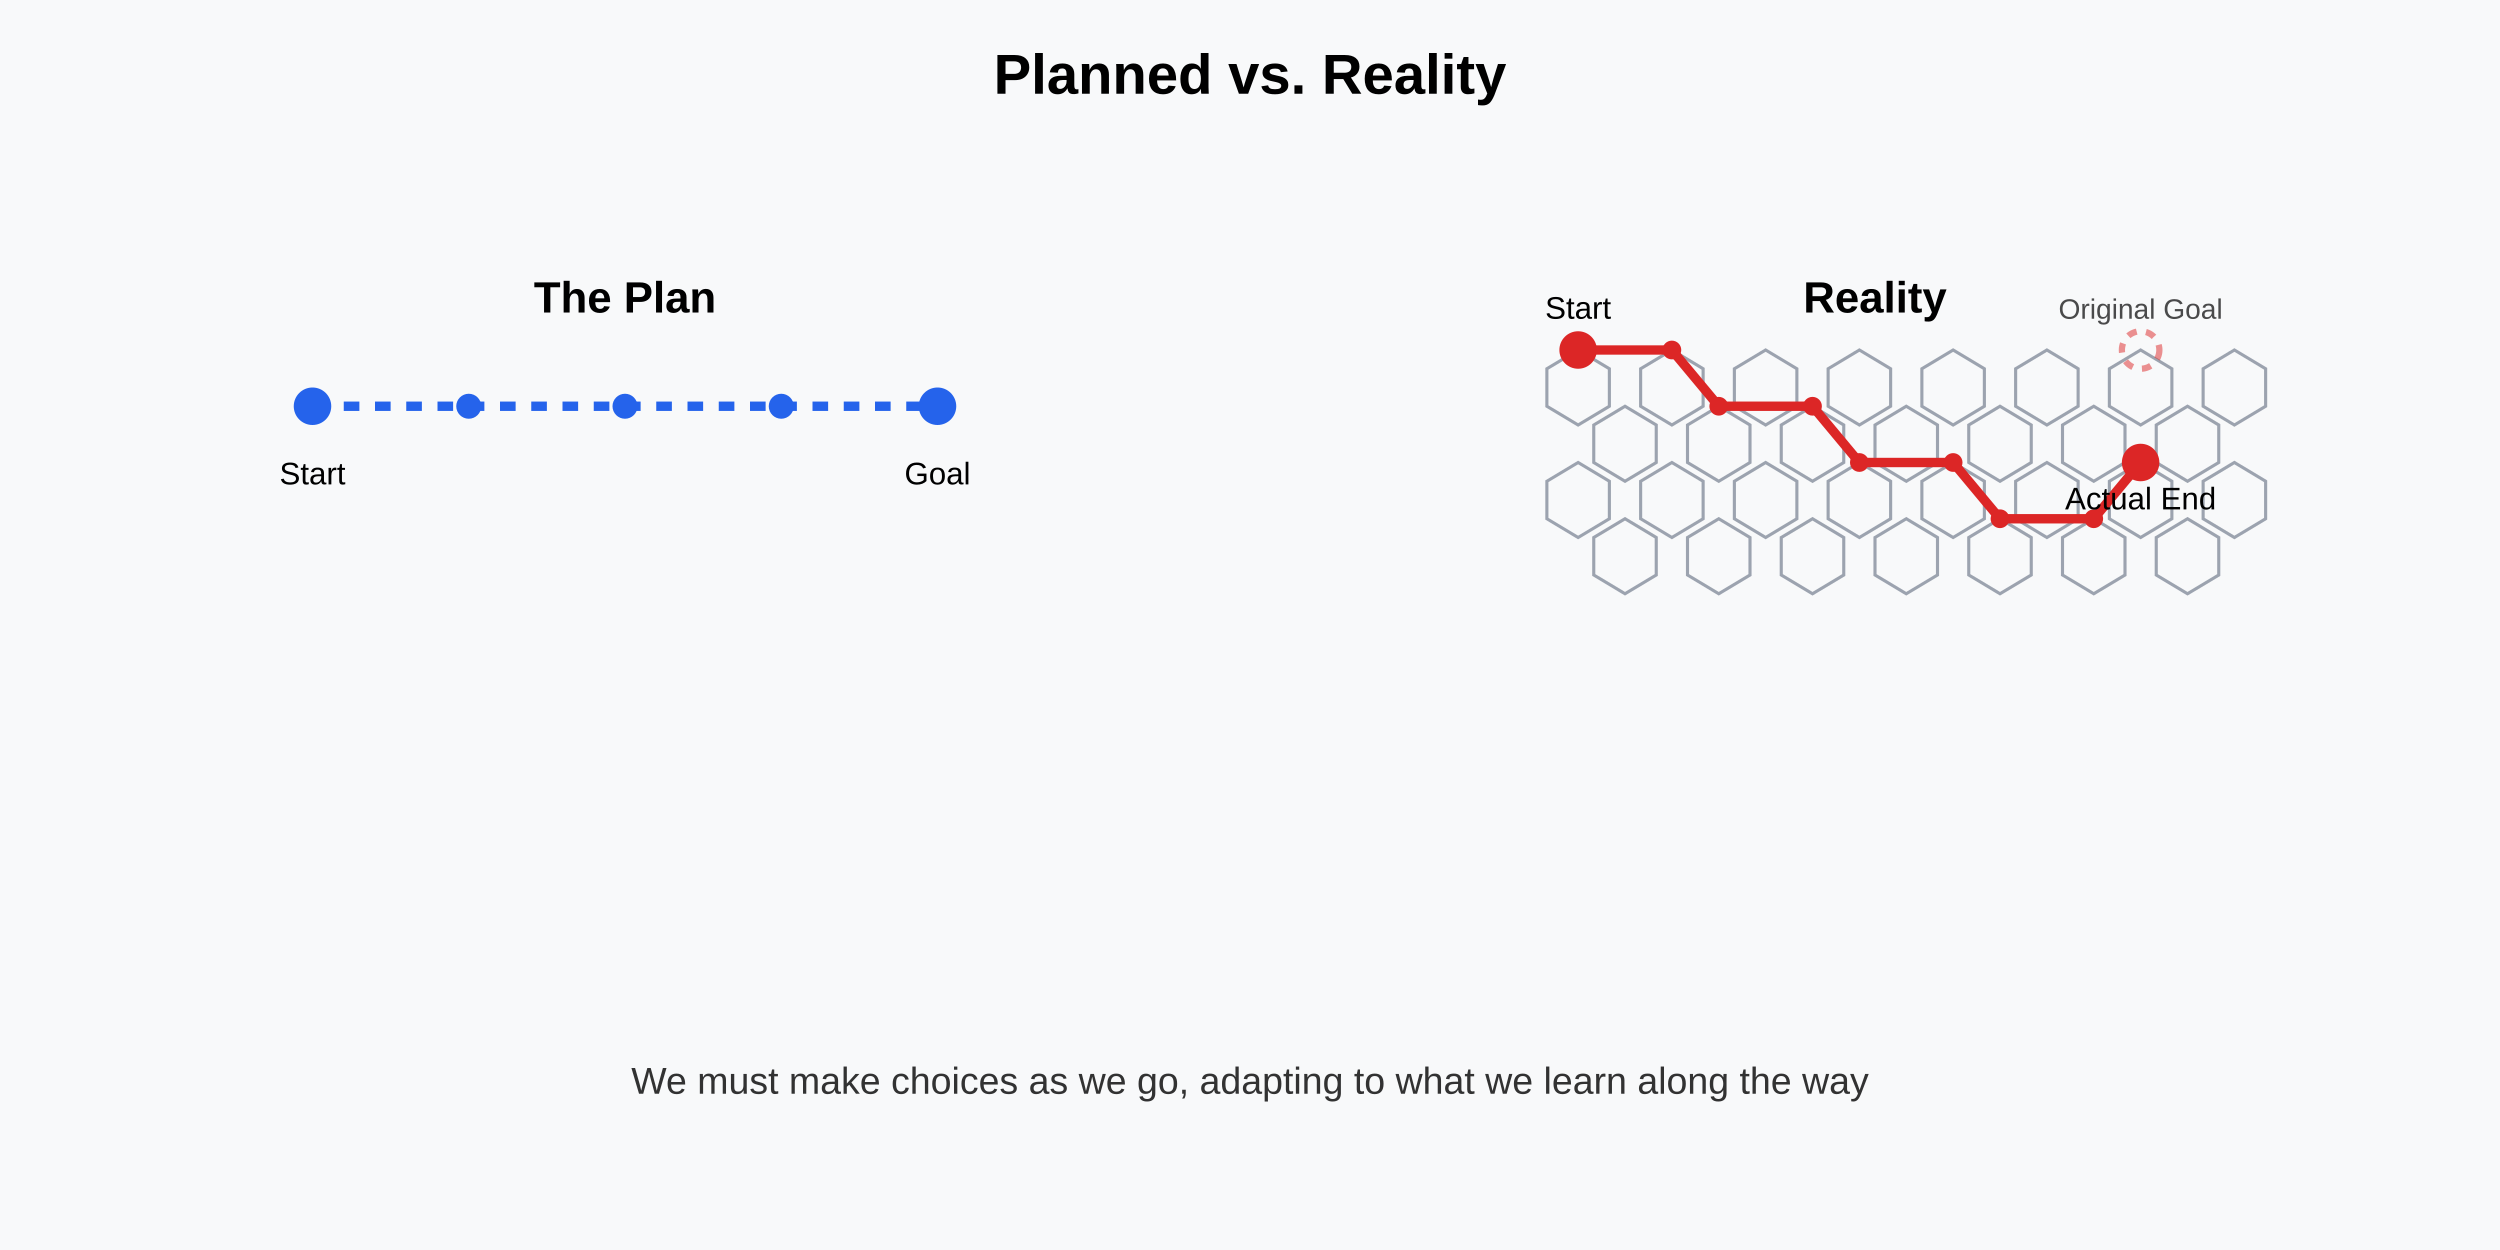
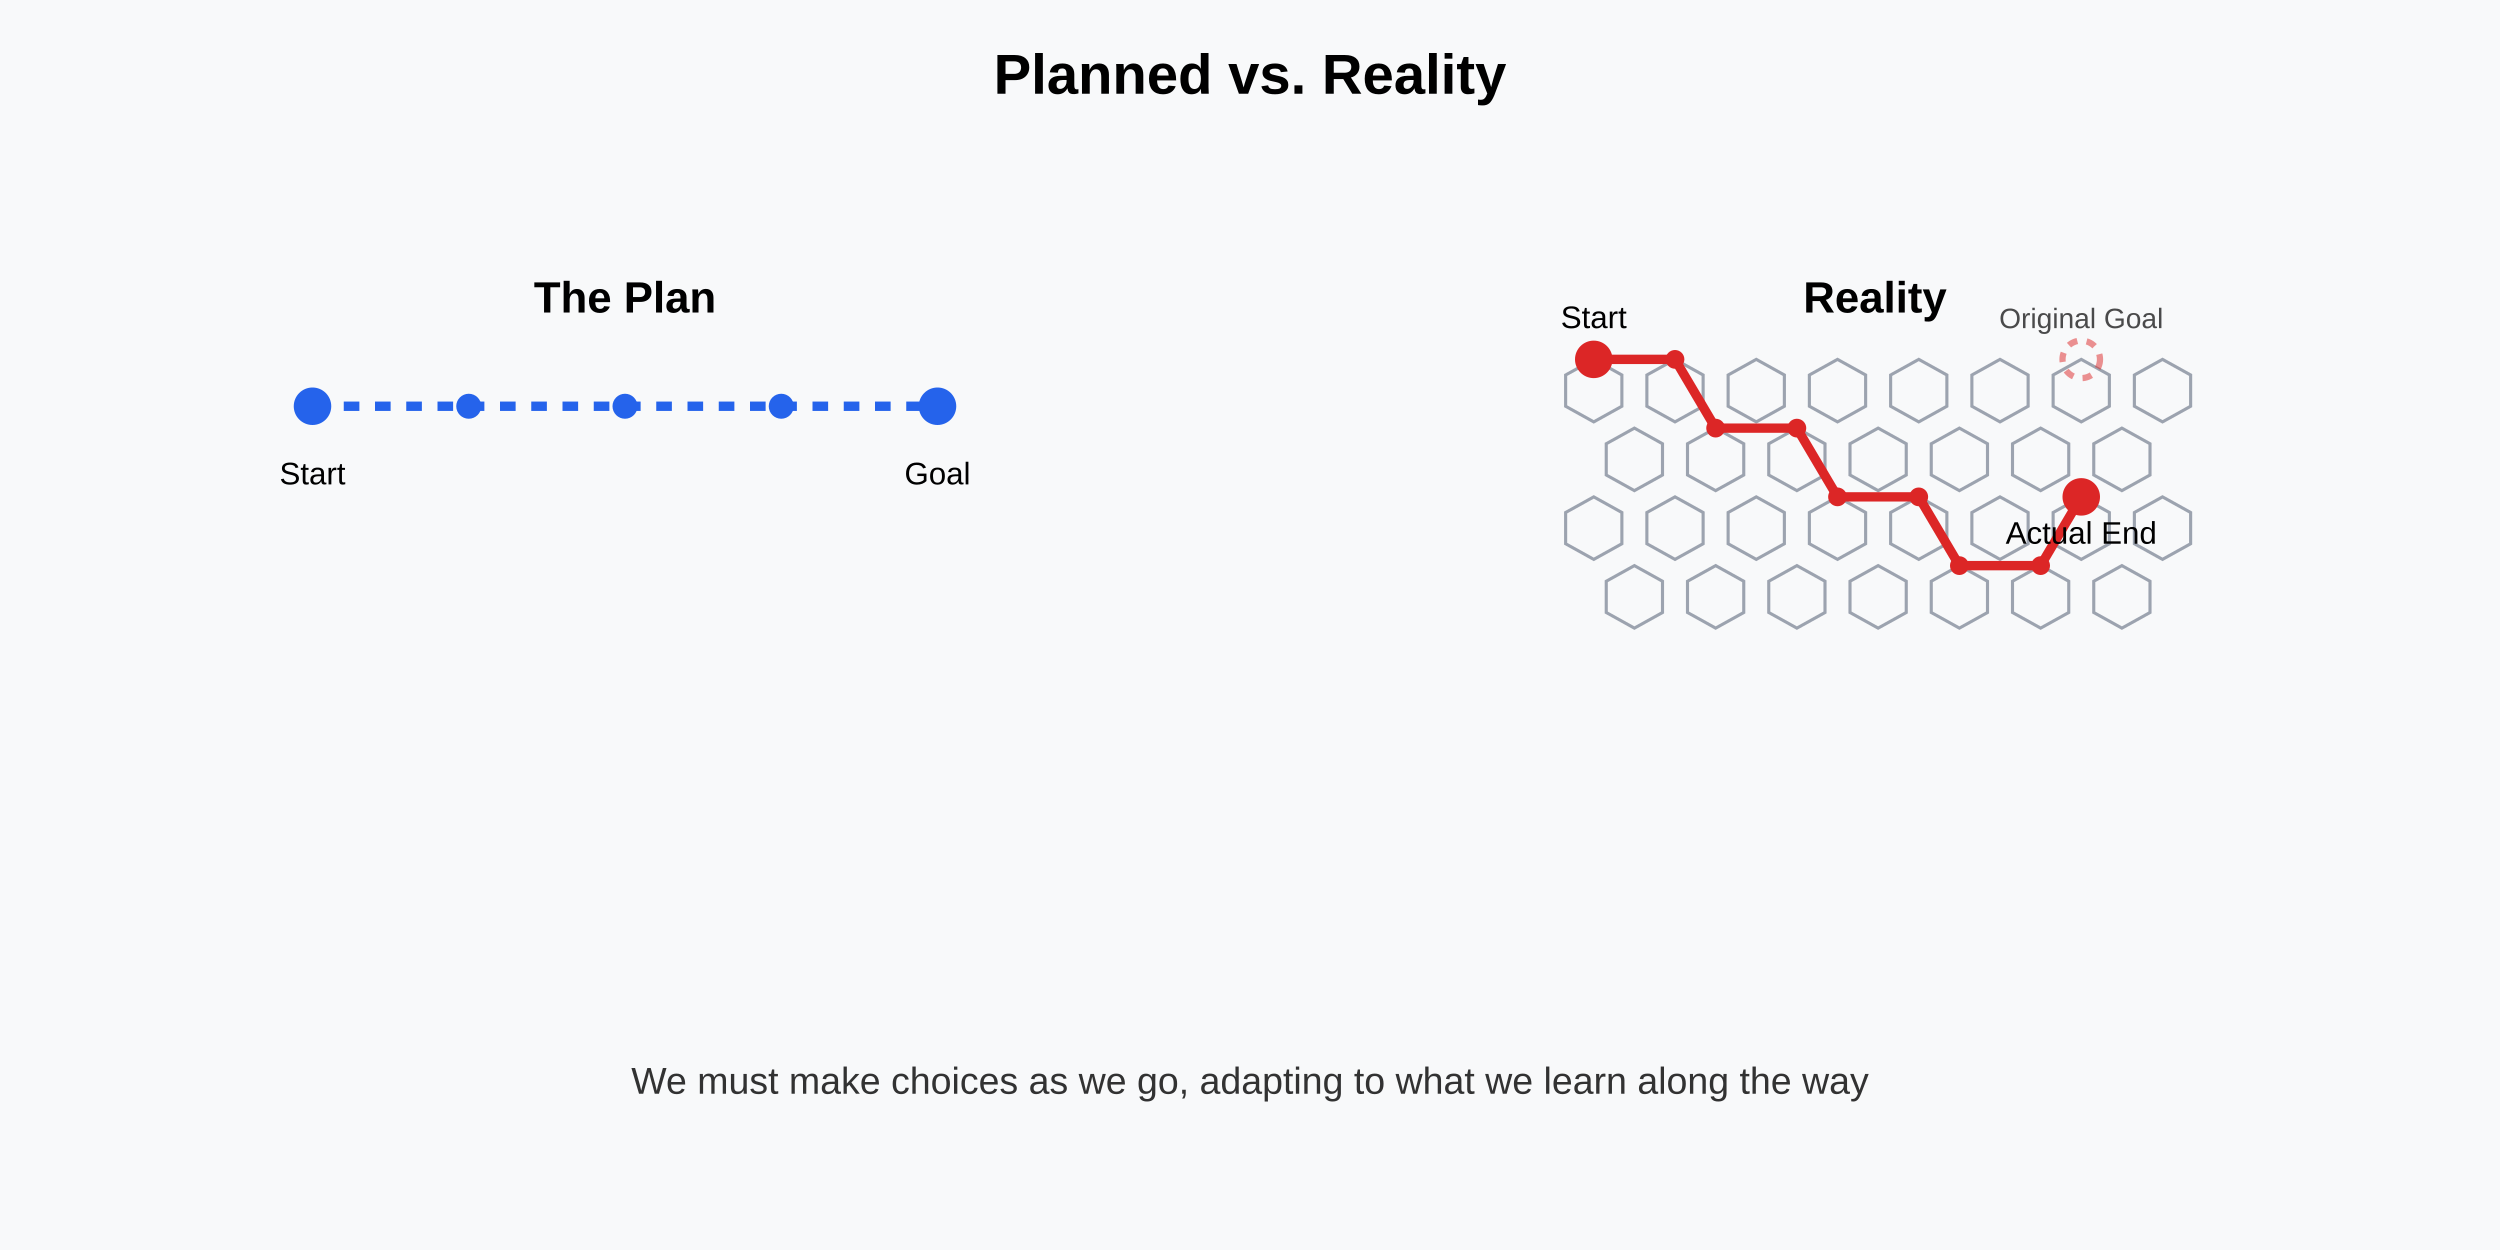
<svg xmlns="http://www.w3.org/2000/svg" width="800" height="400">
  <rect width="800" height="400" fill="#f8f9fa" />
  <text x="400" y="30" text-anchor="middle" font-family="Arial, sans-serif" font-size="18" font-weight="bold">
    Planned vs. Reality
  </text>
  <g transform="translate(50, 80)">
    <text x="150" y="20" text-anchor="middle" font-family="Arial, sans-serif" font-size="14" font-weight="bold">
      The Plan
    </text>
    <line x1="50" y1="50" x2="250" y2="50" stroke="#2563eb" stroke-width="3" stroke-dasharray="5,5" />
    <circle cx="50" cy="50" r="6" fill="#2563eb" />
    <circle cx="100" cy="50" r="4" fill="#2563eb" />
    <circle cx="150" cy="50" r="4" fill="#2563eb" />
    <circle cx="200" cy="50" r="4" fill="#2563eb" />
    <circle cx="250" cy="50" r="6" fill="#2563eb" />
    <text x="50" y="75" text-anchor="middle" font-family="Arial, sans-serif" font-size="10">Start</text>
    <text x="250" y="75" text-anchor="middle" font-family="Arial, sans-serif" font-size="10">Goal</text>
  </g>
  <g transform="translate(450, 80)">
    <text x="150" y="20" text-anchor="middle" font-family="Arial, sans-serif" font-size="14" font-weight="bold">
      Reality
    </text>
-     <polygon points="55,32 65,38 65,50 55,56 45,50 45,38" fill="none" stroke="#9ca3af" stroke-width="1" />
-     <polygon points="85,32 95,38 95,50 85,56 75,50 75,38" fill="none" stroke="#9ca3af" stroke-width="1" />
-     <polygon points="115,32 125,38 125,50 115,56 105,50 105,38" fill="none" stroke="#9ca3af" stroke-width="1" />
-     <polygon points="145,32 155,38 155,50 145,56 135,50 135,38" fill="none" stroke="#9ca3af" stroke-width="1" />
-     <polygon points="175,32 185,38 185,50 175,56 165,50 165,38" fill="none" stroke="#9ca3af" stroke-width="1" />
-     <polygon points="205,32 215,38 215,50 205,56 195,50 195,38" fill="none" stroke="#9ca3af" stroke-width="1" />
-     <polygon points="235,32 245,38 245,50 235,56 225,50 225,38" fill="none" stroke="#9ca3af" stroke-width="1" />
-     <polygon points="265,32 275,38 275,50 265,56 255,50 255,38" fill="none" stroke="#9ca3af" stroke-width="1" />
-     <polygon points="70,50 80,56 80,68 70,74 60,68 60,56" fill="none" stroke="#9ca3af" stroke-width="1" />
-     <polygon points="100,50 110,56 110,68 100,74 90,68 90,56" fill="none" stroke="#9ca3af" stroke-width="1" />
-     <polygon points="130,50 140,56 140,68 130,74 120,68 120,56" fill="none" stroke="#9ca3af" stroke-width="1" />
-     <polygon points="160,50 170,56 170,68 160,74 150,68 150,56" fill="none" stroke="#9ca3af" stroke-width="1" />
-     <polygon points="190,50 200,56 200,68 190,74 180,68 180,56" fill="none" stroke="#9ca3af" stroke-width="1" />
-     <polygon points="220,50 230,56 230,68 220,74 210,68 210,56" fill="none" stroke="#9ca3af" stroke-width="1" />
-     <polygon points="250,50 260,56 260,68 250,74 240,68 240,56" fill="none" stroke="#9ca3af" stroke-width="1" />
-     <polygon points="55,68 65,74 65,86 55,92 45,86 45,74" fill="none" stroke="#9ca3af" stroke-width="1" />
-     <polygon points="85,68 95,74 95,86 85,92 75,86 75,74" fill="none" stroke="#9ca3af" stroke-width="1" />
-     <polygon points="115,68 125,74 125,86 115,92 105,86 105,74" fill="none" stroke="#9ca3af" stroke-width="1" />
-     <polygon points="145,68 155,74 155,86 145,92 135,86 135,74" fill="none" stroke="#9ca3af" stroke-width="1" />
-     <polygon points="175,68 185,74 185,86 175,92 165,86 165,74" fill="none" stroke="#9ca3af" stroke-width="1" />
-     <polygon points="205,68 215,74 215,86 205,92 195,86 195,74" fill="none" stroke="#9ca3af" stroke-width="1" />
-     <polygon points="235,68 245,74 245,86 235,92 225,86 225,74" fill="none" stroke="#9ca3af" stroke-width="1" />
-     <polygon points="265,68 275,74 275,86 265,92 255,86 255,74" fill="none" stroke="#9ca3af" stroke-width="1" />
-     <polygon points="70,86 80,92 80,104 70,110 60,104 60,92" fill="none" stroke="#9ca3af" stroke-width="1" />
-     <polygon points="100,86 110,92 110,104 100,110 90,104 90,92" fill="none" stroke="#9ca3af" stroke-width="1" />
-     <polygon points="130,86 140,92 140,104 130,110 120,104 120,92" fill="none" stroke="#9ca3af" stroke-width="1" />
-     <polygon points="160,86 170,92 170,104 160,110 150,104 150,92" fill="none" stroke="#9ca3af" stroke-width="1" />
-     <polygon points="190,86 200,92 200,104 190,110 180,104 180,92" fill="none" stroke="#9ca3af" stroke-width="1" />
-     <polygon points="220,86 230,92 230,104 220,110 210,104 210,92" fill="none" stroke="#9ca3af" stroke-width="1" />
-     <polygon points="250,86 260,92 260,104 250,110 240,104 240,92" fill="none" stroke="#9ca3af" stroke-width="1" />
-     <path d="M 55,32 L 85,32 L 100,50 L 130,50 L 145,68 L 175,68 L 190,86 L 220,86 L 235,68" fill="none" stroke="#dc2626" stroke-width="3" />
-     <circle cx="55" cy="32" r="6" fill="#dc2626" />
-     <circle cx="85" cy="32" r="3" fill="#dc2626" />
-     <circle cx="100" cy="50" r="3" fill="#dc2626" />
-     <circle cx="130" cy="50" r="3" fill="#dc2626" />
-     <circle cx="145" cy="68" r="3" fill="#dc2626" />
-     <circle cx="175" cy="68" r="3" fill="#dc2626" />
-     <circle cx="190" cy="86" r="3" fill="#dc2626" />
-     <circle cx="220" cy="86" r="3" fill="#dc2626" />
-     <circle cx="235" cy="68" r="6" fill="#dc2626" />
-     <circle cx="235" cy="32" r="6" fill="none" stroke="#dc2626" stroke-width="2" stroke-dasharray="3,3" opacity="0.5" />
-     <text x="235" y="22" text-anchor="middle" font-family="Arial, sans-serif" font-size="9" opacity="0.7">Original Goal</text>
-     <text x="55" y="22" text-anchor="middle" font-family="Arial, sans-serif" font-size="10">Start</text>
-     <text x="235" y="83" text-anchor="middle" font-family="Arial, sans-serif" font-size="10">Actual End</text>
+     <polygon points="60,35 69,40 69,50 60,55 51,50 51,40" fill="none" stroke="#9ca3af" stroke-width="1" />
+     <polygon points="86,35 95,40 95,50 86,55 77,50 77,40" fill="none" stroke="#9ca3af" stroke-width="1" />
+     <polygon points="112,35 121,40 121,50 112,55 103,50 103,40" fill="none" stroke="#9ca3af" stroke-width="1" />
+     <polygon points="138,35 147,40 147,50 138,55 129,50 129,40" fill="none" stroke="#9ca3af" stroke-width="1" />
+     <polygon points="164,35 173,40 173,50 164,55 155,50 155,40" fill="none" stroke="#9ca3af" stroke-width="1" />
+     <polygon points="190,35 199,40 199,50 190,55 181,50 181,40" fill="none" stroke="#9ca3af" stroke-width="1" />
+     <polygon points="216,35 225,40 225,50 216,55 207,50 207,40" fill="none" stroke="#9ca3af" stroke-width="1" />
+     <polygon points="242,35 251,40 251,50 242,55 233,50 233,40" fill="none" stroke="#9ca3af" stroke-width="1" />
+     <polygon points="73,57 82,62 82,72 73,77 64,72 64,62" fill="none" stroke="#9ca3af" stroke-width="1" />
+     <polygon points="99,57 108,62 108,72 99,77 90,72 90,62" fill="none" stroke="#9ca3af" stroke-width="1" />
+     <polygon points="125,57 134,62 134,72 125,77 116,72 116,62" fill="none" stroke="#9ca3af" stroke-width="1" />
+     <polygon points="151,57 160,62 160,72 151,77 142,72 142,62" fill="none" stroke="#9ca3af" stroke-width="1" />
+     <polygon points="177,57 186,62 186,72 177,77 168,72 168,62" fill="none" stroke="#9ca3af" stroke-width="1" />
+     <polygon points="203,57 212,62 212,72 203,77 194,72 194,62" fill="none" stroke="#9ca3af" stroke-width="1" />
+     <polygon points="229,57 238,62 238,72 229,77 220,72 220,62" fill="none" stroke="#9ca3af" stroke-width="1" />
+     <polygon points="60,79 69,84 69,94 60,99 51,94 51,84" fill="none" stroke="#9ca3af" stroke-width="1" />
+     <polygon points="86,79 95,84 95,94 86,99 77,94 77,84" fill="none" stroke="#9ca3af" stroke-width="1" />
+     <polygon points="112,79 121,84 121,94 112,99 103,94 103,84" fill="none" stroke="#9ca3af" stroke-width="1" />
+     <polygon points="138,79 147,84 147,94 138,99 129,94 129,84" fill="none" stroke="#9ca3af" stroke-width="1" />
+     <polygon points="164,79 173,84 173,94 164,99 155,94 155,84" fill="none" stroke="#9ca3af" stroke-width="1" />
+     <polygon points="190,79 199,84 199,94 190,99 181,94 181,84" fill="none" stroke="#9ca3af" stroke-width="1" />
+     <polygon points="216,79 225,84 225,94 216,99 207,94 207,84" fill="none" stroke="#9ca3af" stroke-width="1" />
+     <polygon points="242,79 251,84 251,94 242,99 233,94 233,84" fill="none" stroke="#9ca3af" stroke-width="1" />
+     <polygon points="73,101 82,106 82,116 73,121 64,116 64,106" fill="none" stroke="#9ca3af" stroke-width="1" />
+     <polygon points="99,101 108,106 108,116 99,121 90,116 90,106" fill="none" stroke="#9ca3af" stroke-width="1" />
+     <polygon points="125,101 134,106 134,116 125,121 116,116 116,106" fill="none" stroke="#9ca3af" stroke-width="1" />
+     <polygon points="151,101 160,106 160,116 151,121 142,116 142,106" fill="none" stroke="#9ca3af" stroke-width="1" />
+     <polygon points="177,101 186,106 186,116 177,121 168,116 168,106" fill="none" stroke="#9ca3af" stroke-width="1" />
+     <polygon points="203,101 212,106 212,116 203,121 194,116 194,106" fill="none" stroke="#9ca3af" stroke-width="1" />
+     <polygon points="229,101 238,106 238,116 229,121 220,116 220,106" fill="none" stroke="#9ca3af" stroke-width="1" />
+     <path d="M 60,35 L 86,35 L 99,57 L 125,57 L 138,79 L 164,79 L 177,101 L 203,101 L 216,79" fill="none" stroke="#dc2626" stroke-width="3" />
+     <circle cx="60" cy="35" r="6" fill="#dc2626" />
+     <circle cx="86" cy="35" r="3" fill="#dc2626" />
+     <circle cx="99" cy="57" r="3" fill="#dc2626" />
+     <circle cx="125" cy="57" r="3" fill="#dc2626" />
+     <circle cx="138" cy="79" r="3" fill="#dc2626" />
+     <circle cx="164" cy="79" r="3" fill="#dc2626" />
+     <circle cx="177" cy="101" r="3" fill="#dc2626" />
+     <circle cx="203" cy="101" r="3" fill="#dc2626" />
+     <circle cx="216" cy="79" r="6" fill="#dc2626" />
+     <circle cx="216" cy="35" r="6" fill="none" stroke="#dc2626" stroke-width="2" stroke-dasharray="3,3" opacity="0.5" />
+     <text x="216" y="25" text-anchor="middle" font-family="Arial, sans-serif" font-size="9" opacity="0.7">Original Goal</text>
+     <text x="60" y="25" text-anchor="middle" font-family="Arial, sans-serif" font-size="10">Start</text>
+     <text x="216" y="94" text-anchor="middle" font-family="Arial, sans-serif" font-size="10">Actual End</text>
  </g>
  <text x="400" y="350" text-anchor="middle" font-family="Arial, sans-serif" font-size="12" opacity="0.8">
    We must make choices as we go, adapting to what we learn along the way
  </text>
</svg>
